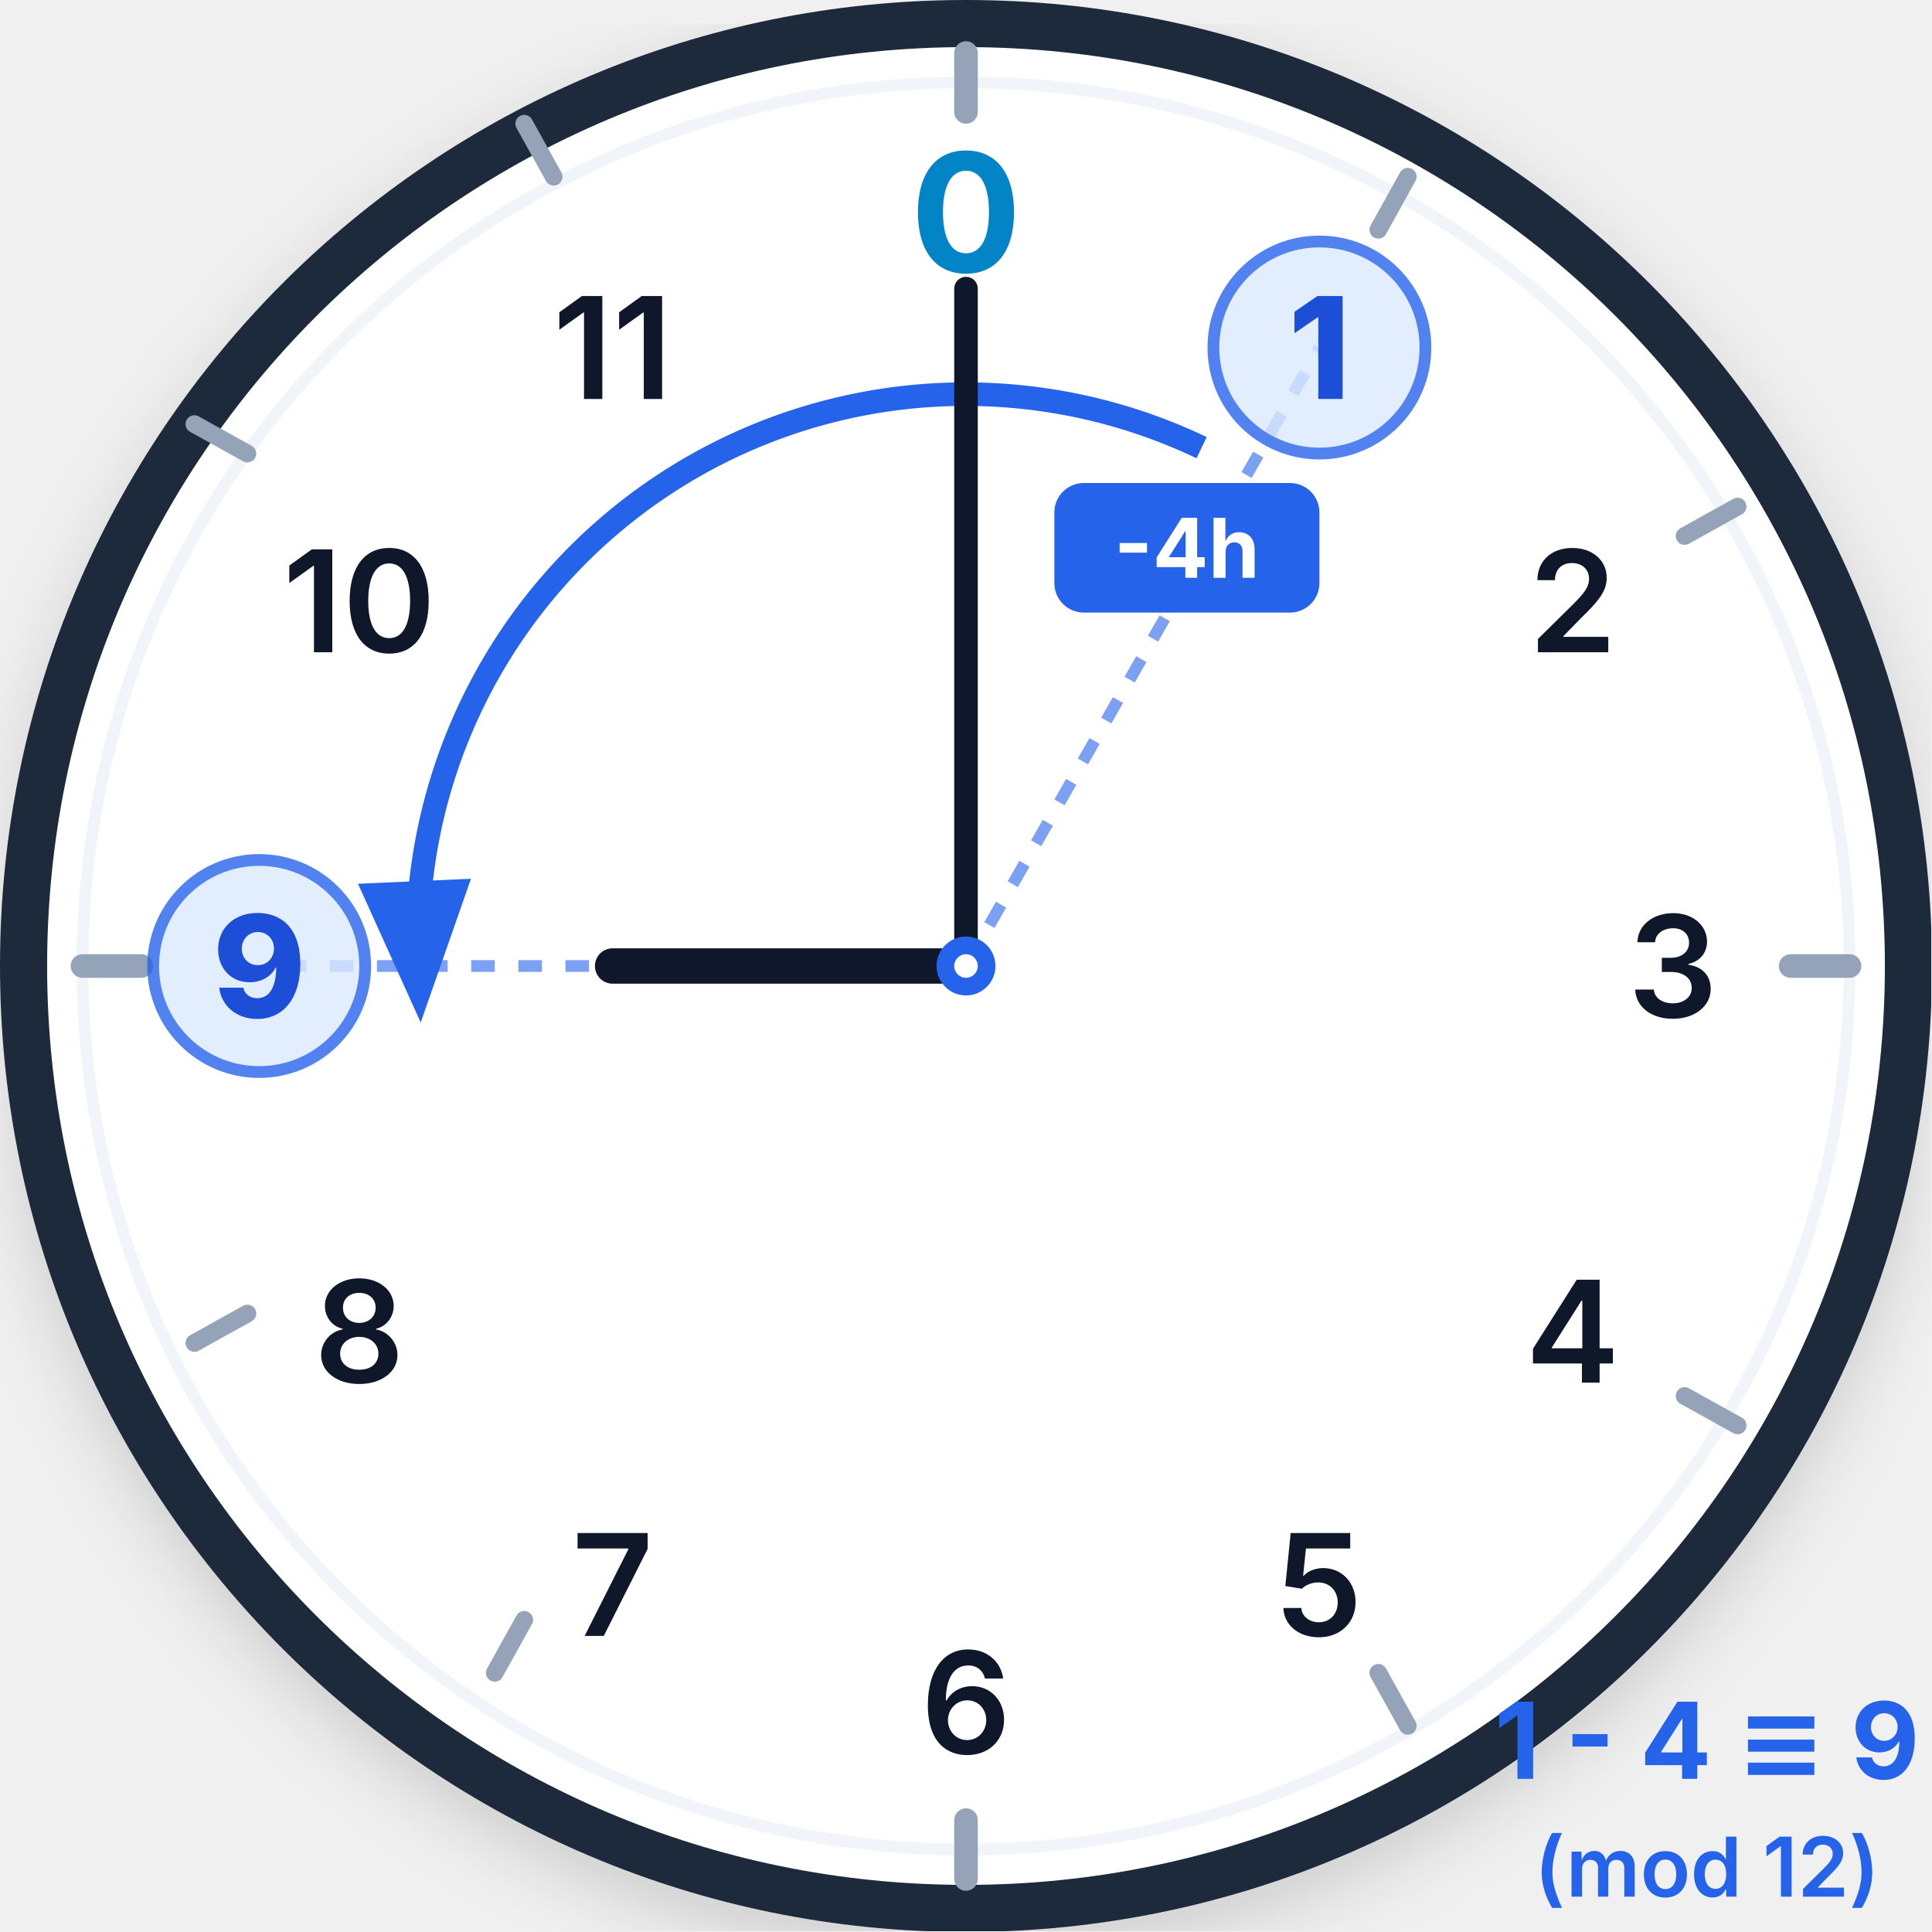
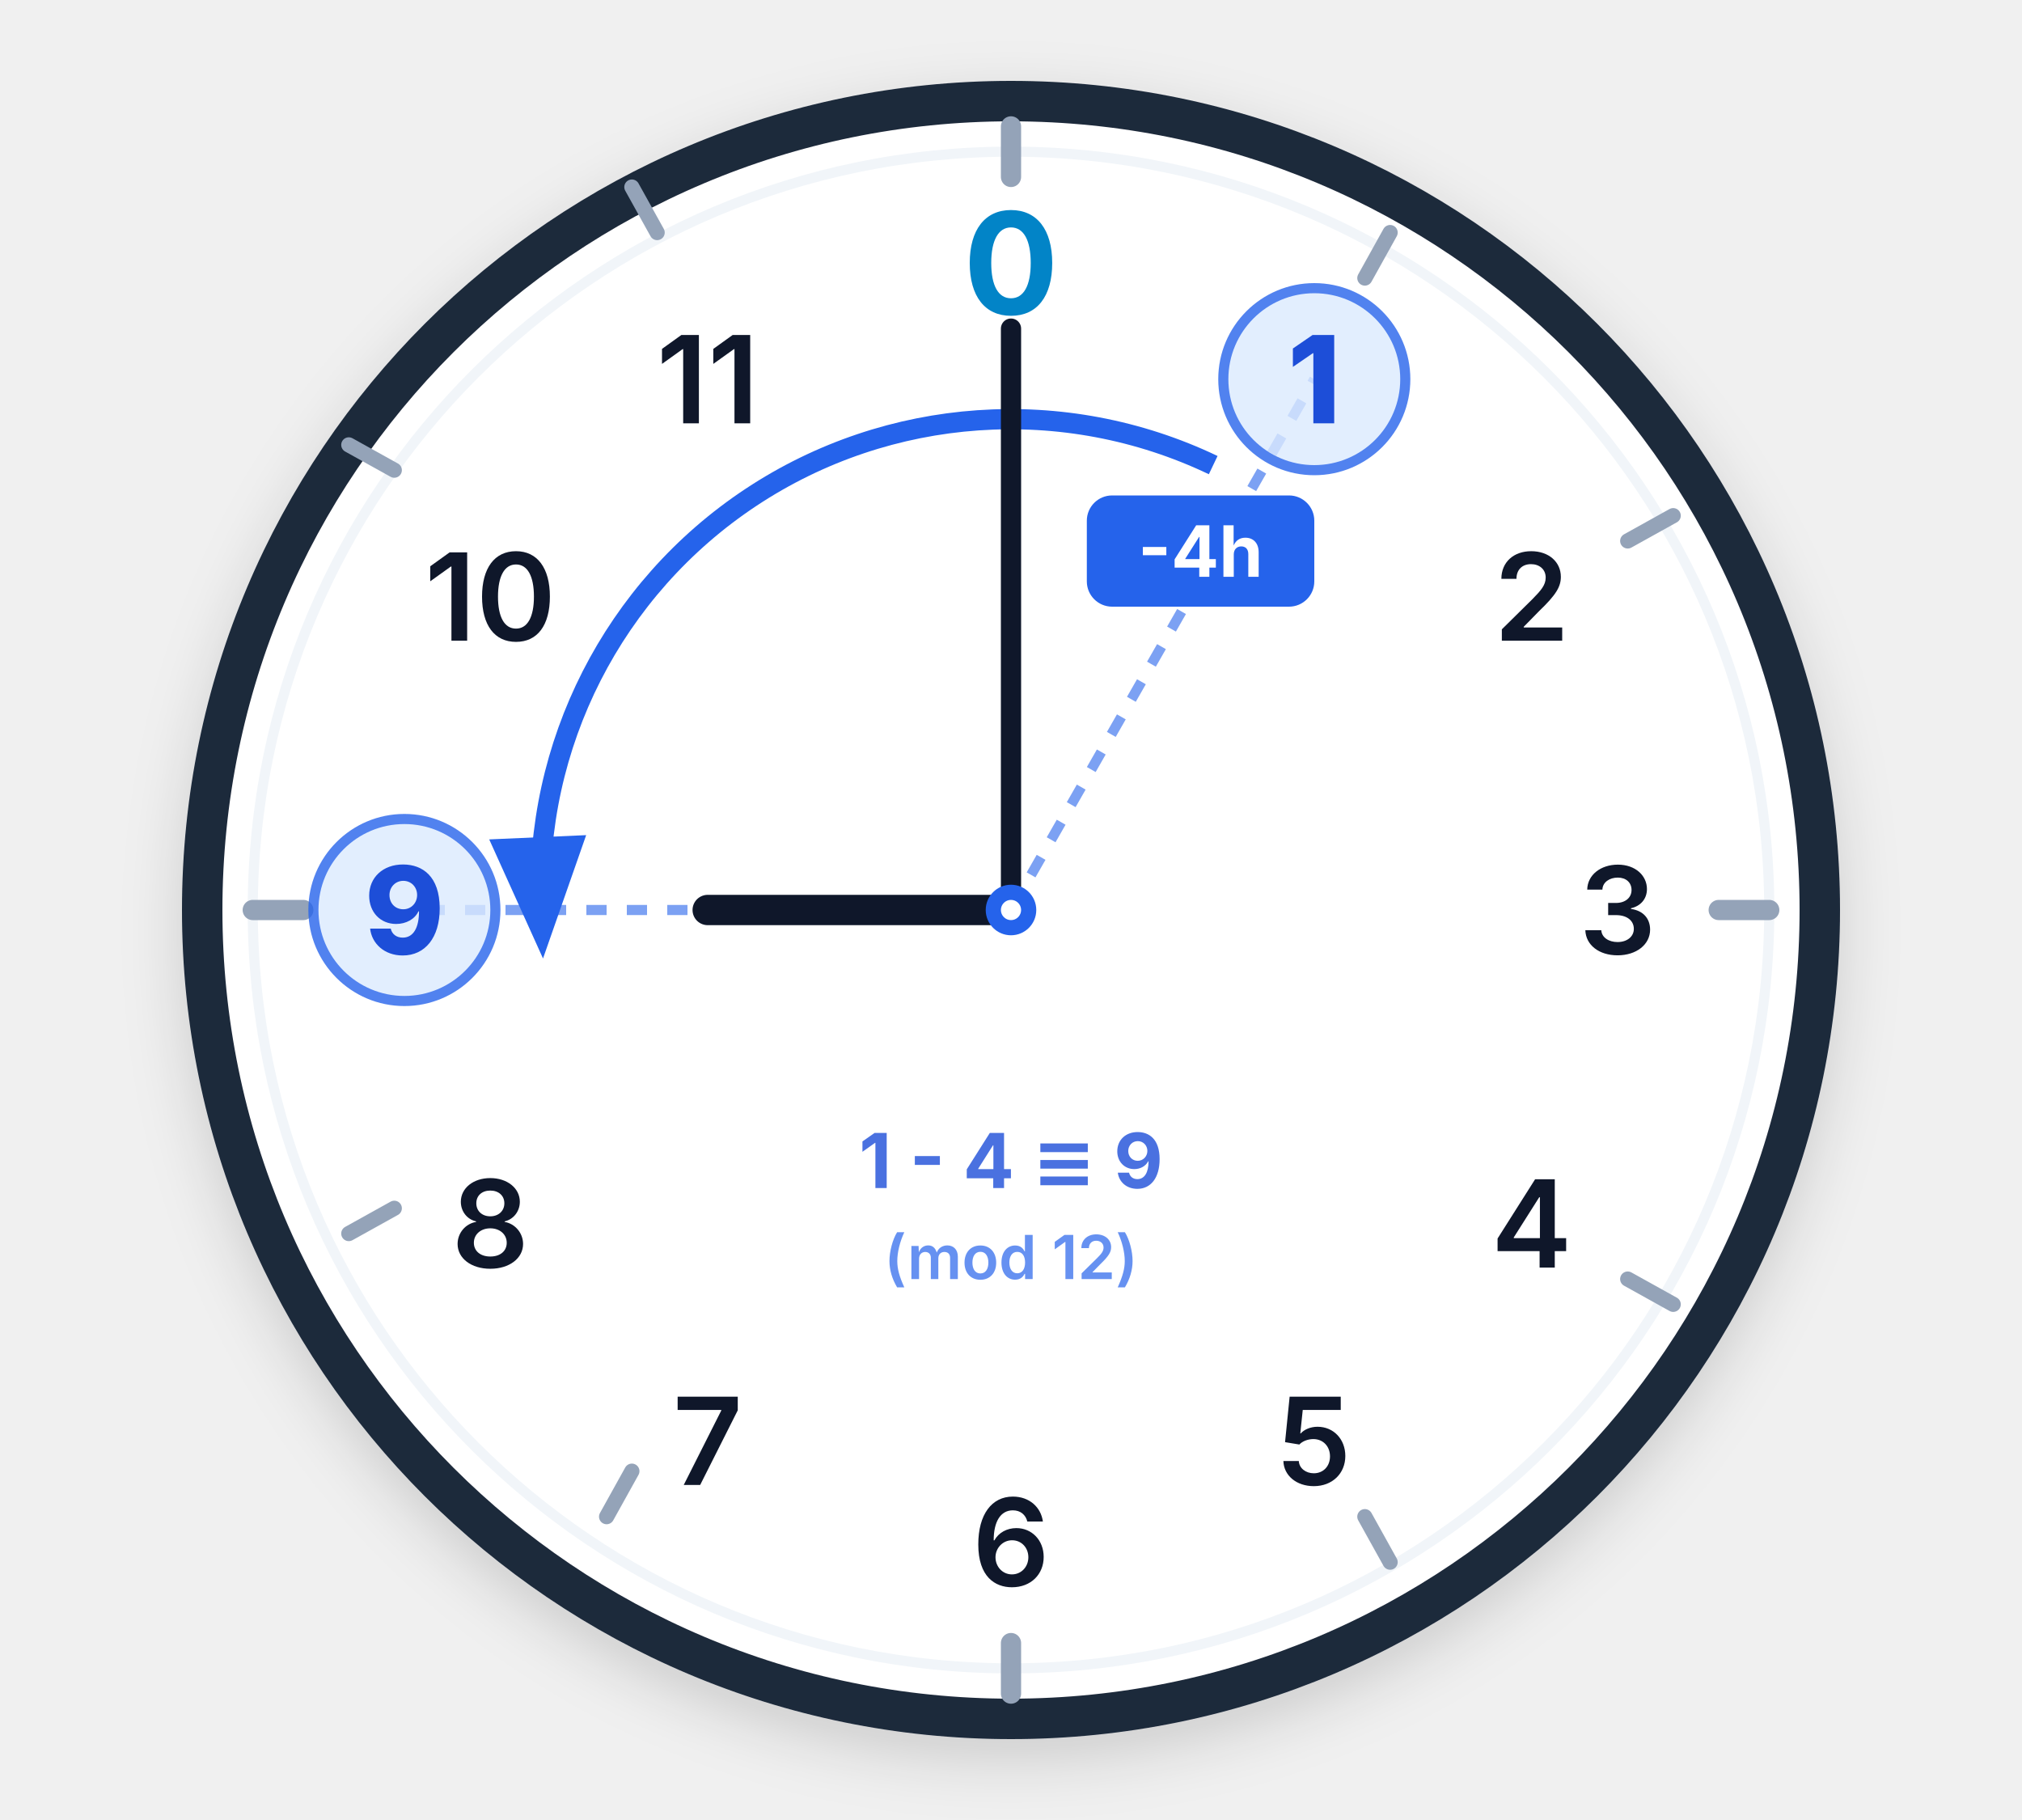
- <svg xmlns="http://www.w3.org/2000/svg" width="328" height="328" version="1.1" viewBox="0 0 328 328">
+ <svg xmlns="http://www.w3.org/2000/svg" viewBox="0 0 400 360" width="100%" height="100%">
  <defs>
-     <filter id="a" x="-.013" y="-.013" width="1.025" height="1.025">
-       <feDropShadow dx="0" dy="4" flood-opacity=".15" stdDeviation="6" />
+     <filter id="a" x="-20%" y="-20%" width="140%" height="140%">
+       <feDropShadow dx="0" dy="4" stdDeviation="6" flood-color="#000" flood-opacity=".15" />
    </filter>
-     <marker id="b" markerHeight="6" markerWidth="6" orient="auto-start-reverse" refX="6" refY="5" viewBox="0 0 10 10">
-       <path d="m0 1 10 4-10 4z" fill="#2563eb" />
+     <marker id="b" viewBox="0 0 10 10" refX="6" refY="5" markerWidth="6" markerHeight="6" orient="auto-start-reverse">
+       <path d="M0 1l10 4L0 9z" fill="#2563eb" />
    </marker>
  </defs>
-   <circle cx="164" cy="164" r="160" fill="#fff" filter="url(#a)" stroke="#1e293b" stroke-width="8" />
-   <circle cx="164" cy="164" r="150" fill="none" stroke="#f1f5f9" stroke-width="2" />
-   <g transform="translate(-36 -16)" stroke="#94a3b8" stroke-linecap="round">
-     <path d="m200 25v10m0 300v-10m150-145h-10m-290 0h10" stroke-width="4" />
-     <path d="m275 46-5 9m61 47-9 5m9 151-9-5m-47 56-5-9m-150 0 5-9m-56-47 9-5m-9-151 9 5m47-56 5 9" stroke-width="3" />
-   </g>
-   <g transform="translate(-46 -16)" stroke="#2563eb">
-     <path d="m210 180 60-105m-60 105h-120" opacity=".6" stroke-dasharray="4, 4" stroke-width="2" />
-     <path d="m250 92a93 93 0 0 0-133 88" fill="none" marker-end="url(#b)" stroke-width="4" />
-     <circle cx="270" cy="75" r="18" fill="#dbeafe" opacity=".8" stroke-width="2" />
-     <circle cx="90" cy="180" r="18" fill="#dbeafe" opacity=".8" stroke-width="2" />
-   </g>
-   <g transform="translate(-36 -16)" dominant-baseline="central" fill="#0f172a" font-family="system-ui, '-apple-system', sans-serif" font-size="24px" font-weight="600" text-anchor="middle">
-     <text x="200" y="52" fill="#0284c7" font-size="28px" font-weight="700">0</text>
-     <text x="260" y="75" fill="#1d4ed8" font-weight="800">1</text>
-     <text x="303" y="118">2</text>
-     <text x="320" y="180">3</text>
-     <text x="303" y="242">4</text>
-     <text x="260" y="285">5</text>
-     <text x="200" y="305">6</text>
-     <text x="140" y="285">7</text>
-     <text x="97" y="242">8</text>
-     <text x="80" y="180" fill="#1d4ed8" font-weight="800">9</text>
-     <text x="97" y="118">10</text>
-     <text x="140" y="75">11</text>
-   </g>
-   <rect x="179" y="82" width="45" height="22" rx="5" fill="#2563eb" />
-   <text x="201.5" y="93" dominant-baseline="central" fill="#ffffff" font-family="system-ui, '-apple-system', sans-serif" font-size="14px" font-weight="700" text-anchor="middle">-4h</text>
-   <path d="m164 164h-60" stroke="#0f172a" stroke-linecap="round" stroke-width="6" />
-   <path d="m164 164v-115" stroke="#0f172a" stroke-linecap="round" stroke-width="4" />
-   <circle cx="164" cy="164" r="5" fill="#2563eb" />
-   <circle cx="164" cy="164" r="2" fill="#fff" />
-   <g transform="translate(12.977)" fill="#2563eb" font-family="system-ui, '-apple-system', sans-serif" text-anchor="middle">
-     <text x="276.821" y="302" font-size="18px" font-weight="700">1 - 4 ≡ 9</text>
-     <text x="276.821" y="322" font-size="14px" font-weight="600">(mod 12)</text>
+   <g>
+     <circle cx="200" cy="180" r="160" fill="#fff" stroke="#1e293b" stroke-width="8" filter="url(#a)" />
+     <circle cx="200" cy="180" r="150" fill="none" stroke="#f1f5f9" stroke-width="2" />
+     <g stroke="#94a3b8" stroke-linecap="round">
+       <path d="M200 25v10m0 300v-10M350 180h-10M50 180h10" stroke-width="4" />
+       <path d="m275 46-5 9m61 47-9 5m9 151-9-5m-47 56-5-9m-150 0 5-9m-56-47 9-5m-9-151 9 5m47-56 5 9" stroke-width="3" />
+     </g>
+     <path d="m200 180 60-105M200 180H80" stroke="#2563eb" stroke-width="2" stroke-dasharray="4 4" opacity=".6" />
+     <path d="M240 92a93 93 0 0 0-133 88" fill="none" stroke="#2563eb" stroke-width="4" marker-end="url(#b)" />
+     <circle cx="260" cy="75" r="18" fill="#dbeafe" stroke="#2563eb" stroke-width="2" opacity=".8" />
+     <circle cx="80" cy="180" r="18" fill="#dbeafe" stroke="#2563eb" stroke-width="2" opacity=".8" />
+     <g font-family="system-ui,-apple-system,sans-serif" font-weight="600" font-size="24" text-anchor="middle" dominant-baseline="central" fill="#0f172a">
+       <text x="200" y="52" font-size="28" font-weight="700" fill="#0284c7">0</text>
+       <text x="260" y="75" fill="#1d4ed8" font-weight="800">1</text>
+       <text x="303" y="118">2</text>
+       <text x="320" y="180">3</text>
+       <text x="303" y="242">4</text>
+       <text x="260" y="285">5</text>
+       <text x="200" y="305">6</text>
+       <text x="140" y="285">7</text>
+       <text x="97" y="242">8</text>
+       <text x="80" y="180" fill="#1d4ed8" font-weight="800">9</text>
+       <text x="97" y="118">10</text>
+       <text x="140" y="75">11</text>
+     </g>
+     <rect x="215" y="98" width="45" height="22" rx="5" fill="#2563eb" />
+     <text x="237.5" y="109" font-family="system-ui,-apple-system,sans-serif" font-size="14" font-weight="700" fill="#fff" text-anchor="middle" dominant-baseline="central">-4h</text>
+     <text x="200" y="235" font-family="system-ui,-apple-system,sans-serif" font-size="15" font-weight="700" fill="#1d4ed8" opacity=".8" text-anchor="middle">1 - 4 ≡ 9</text>
+     <text x="200" y="253" font-family="system-ui,-apple-system,sans-serif" font-size="12" font-weight="600" fill="#2563eb" opacity=".7" text-anchor="middle">(mod 12)</text>
+     <path d="M200 180H140" stroke="#0f172a" stroke-linecap="round" stroke-width="6" />
+     <path d="M200 180V65" stroke="#0f172a" stroke-linecap="round" stroke-width="4" />
+     <circle cx="200" cy="180" r="5" fill="#2563eb" />
+     <circle cx="200" cy="180" r="2" fill="#fff" />
  </g>
</svg>
